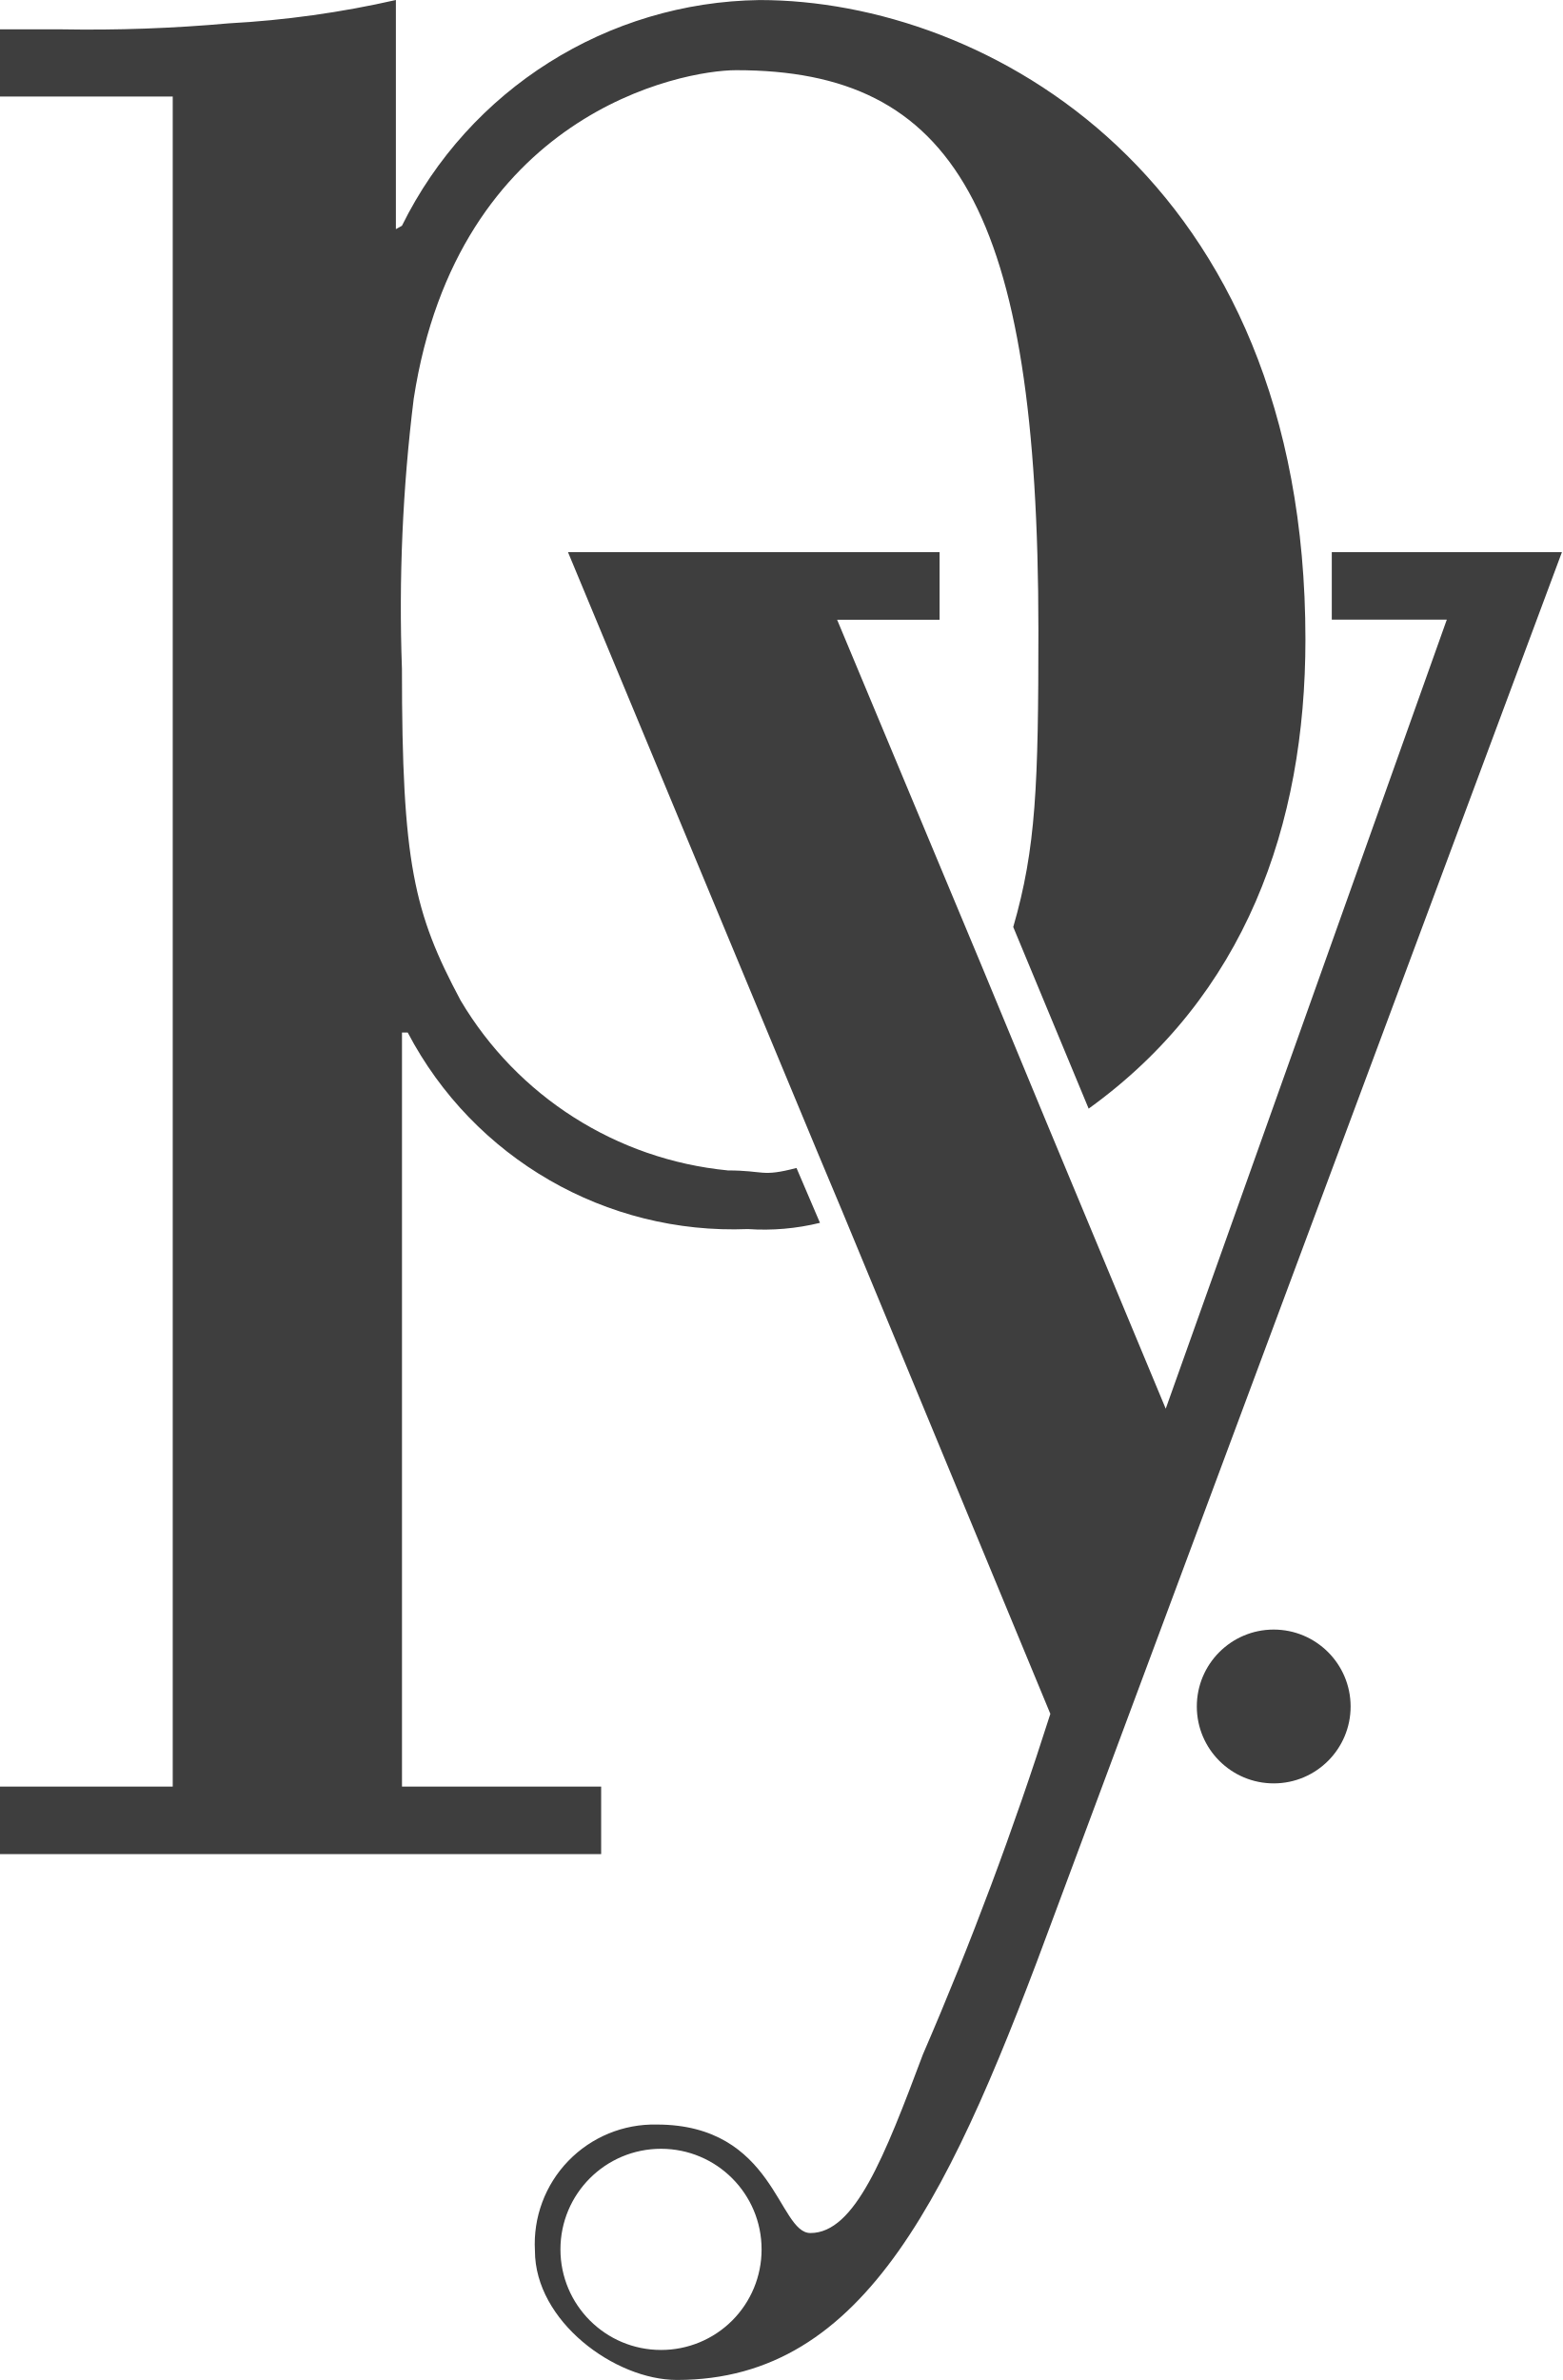
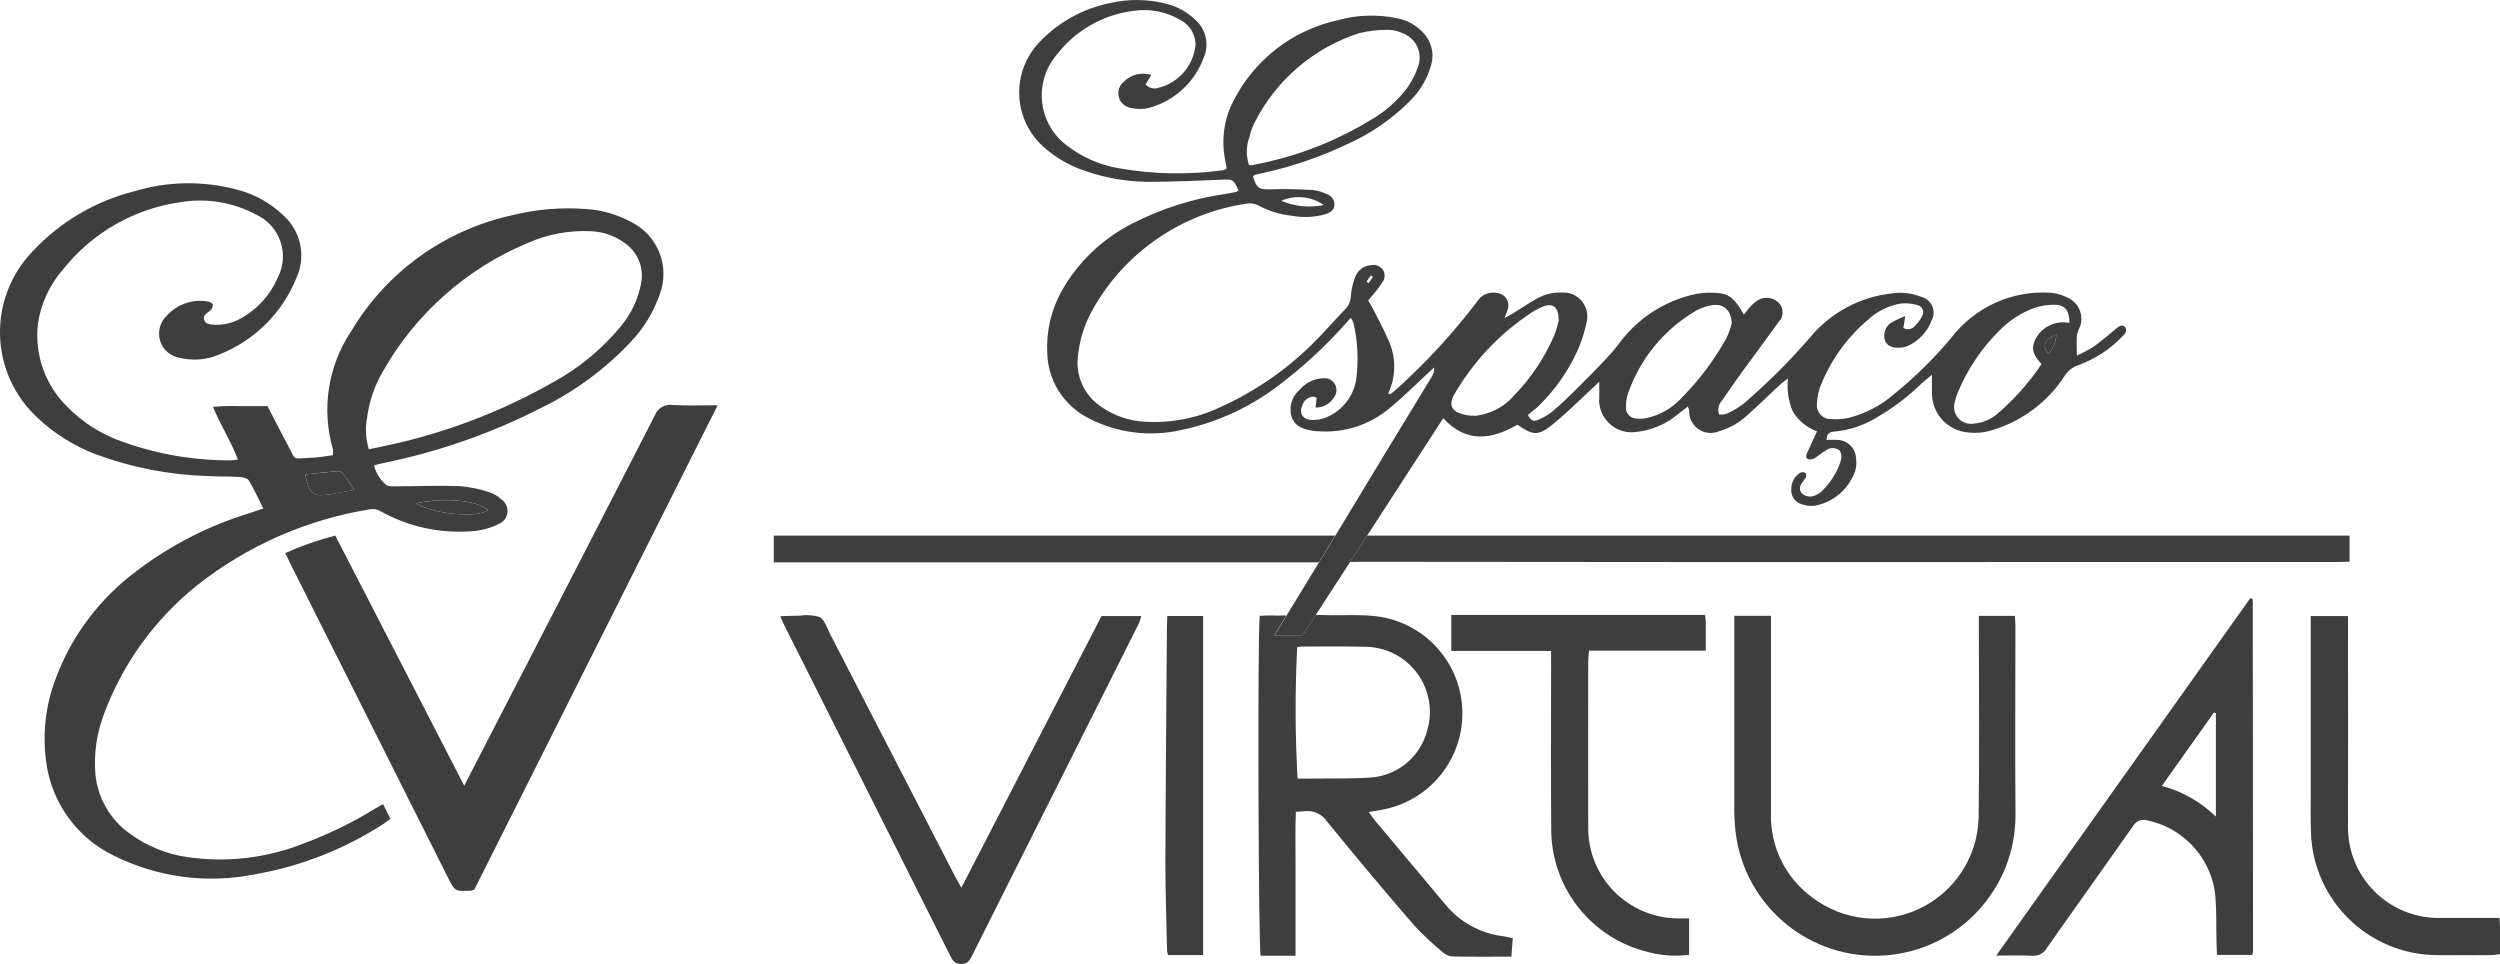
- <svg xmlns="http://www.w3.org/2000/svg" width="35.568" height="54.185" viewBox="0 0 35.568 54.185">
+ <svg xmlns="http://www.w3.org/2000/svg" width="148.126" height="57.11" viewBox="0 0 148.126 57.11">
  <defs>
    <style>.a{fill:#3e3e3e;}</style>
  </defs>
-   <g transform="translate(-15.404 -17.109)">
-     <path class="a" d="M31.971,43.755a7.968,7.968,0,0,1-6.079-3.869c-1.068-2-1.336-3.137-1.336-7.548a38.644,38.644,0,0,1,.268-6.151c1-6.478,6.078-7.48,7.344-7.48,4.945,0,6.88,3.141,6.88,12.757,0,3.519-.054,4.956-.573,6.75l1.717,4.135c3.56-2.564,4.936-6.443,4.936-10.682,0-10.549-7.284-14.557-12.426-14.557a9.221,9.221,0,0,0-8.146,5.139l-.138.077V17.109a22.619,22.619,0,0,1-3.8.531,35.518,35.518,0,0,1-3.812.137H15.4v1.53h3.937V57.784H15.4v1.538H29.092V57.784H24.557V40.617h.131a8.365,8.365,0,0,0,7.745,4.474,5.334,5.334,0,0,0,1.641-.142L33.54,43.7c-.815.212-.715.056-1.569.056" />
-     <path class="a" d="M378.382,508.26a1.751,1.751,0,1,1-1.756-1.749,1.753,1.753,0,0,1,1.756,1.749" transform="translate(-332.225 -452.302)" />
-     <path class="a" d="M199.5,182.94H194.26v1.536h2.619l-6.4,17.965-2.707-6.5-1.486-3.587-3.289-7.875h2.333V182.94h-8.461l5.7,13.707.54,1.288,4.743,11.453a82.634,82.634,0,0,1-2.9,7.749c-.877,2.333-1.55,4.071-2.563,4.071-.739,0-.808-2.47-3.5-2.47a2.719,2.719,0,0,0-2.773,2.871c0,1.607,1.819,2.944,3.235,2.944,4.318,0,6.268-4.28,8.63-10.691Zm-20.512,40.93a2.29,2.29,0,1,1,2.289-2.287,2.286,2.286,0,0,1-2.289,2.287" transform="translate(-148.532 -153.26)" />
+   <g transform="translate(-4.099 -8.44)">
+     <path class="a" d="M30.961,48.969c.125-.019.249-.049.374-.071l1.054-.18c-.264-.379-.458-.679-.677-.957A.441.441,0,0,0,31.4,47.6c-.644.053-1.287.132-1.937.2C29.735,49,29.906,49.128,30.961,48.969Z" transform="translate(-7.283 -11.244)" />
+     <path class="a" d="M42.942,50.6c-.616-.572-2.551-.763-4.268-.4C39.733,50.86,42.383,51.085,42.942,50.6Z" transform="translate(-9.929 -11.939)" />
+     <g transform="translate(4.099 19.298)">
+       <path class="a" d="M26.184,60.808a23.352,23.352,0,0,1-4.052,1.965,13.384,13.384,0,0,1-6.919.825,7.542,7.542,0,0,1-3.435-1.4A4.895,4.895,0,0,1,9.75,58.672a8.148,8.148,0,0,1,.488-3.494,17.646,17.646,0,0,1,5.5-7.653A22.217,22.217,0,0,1,26.088,42.98a.925.925,0,0,1,.587.14,9.561,9.561,0,0,0,5.385,1.169,4.111,4.111,0,0,0,1.576-.423.831.831,0,0,0,.171-1.462,1.941,1.941,0,0,0-.758-.441,7.466,7.466,0,0,0-1.733-.347c-1.268-.042-2.54.01-3.81.014-.18,0-.421.009-.53-.094a2.149,2.149,0,0,1-.716-1.146c.21-.054.387-.107.567-.145a36.432,36.432,0,0,0,9.265-3.228,18.341,18.341,0,0,0,5.4-3.965,7.834,7.834,0,0,0,1.7-2.806,3.434,3.434,0,0,0-1.686-4.274,6.416,6.416,0,0,0-2.727-.776,13.766,13.766,0,0,0-4.348.375,14.764,14.764,0,0,0-9.526,6.87,8.381,8.381,0,0,0-1.078,7,1.339,1.339,0,0,1,0,.343c-.438.055-.853.138-1.271.153-1.208.043-.877.23-1.432-.8-.4-.743-.779-1.5-1.173-2.258-.573,0-1.1-.007-1.63,0a11.964,11.964,0,0,0-1.606.042c.465,1.1,1.068,2.045,1.483,3.122a3.653,3.653,0,0,1-.393.047A18.76,18.76,0,0,1,11.394,39a8.409,8.409,0,0,1-3.306-2.081A5.932,5.932,0,0,1,6.346,32a6.213,6.213,0,0,1,1.506-3.24,10.783,10.783,0,0,1,7.013-3.977,6.978,6.978,0,0,1,4.378.734,2.723,2.723,0,0,1,1.3,3.772,4.959,4.959,0,0,1-1.969,2.268,2.958,2.958,0,0,1-1.744.5c-.256-.013-.555-.021-.639-.3-.078-.259.166-.391.357-.534a.489.489,0,0,0,.163-.361c0-.067-.179-.171-.286-.184A2.651,2.651,0,0,0,14,31.5a1.458,1.458,0,0,0,.8,2.526,3.684,3.684,0,0,0,2.3-.212,8.156,8.156,0,0,0,4.563-4.535,3.191,3.191,0,0,0-.8-3.727,6.123,6.123,0,0,0-2.755-1.51,11.1,11.1,0,0,0-6.08.112A12.382,12.382,0,0,0,6.037,27.7a6.9,6.9,0,0,0,.289,9.873,10.44,10.44,0,0,0,3.422,2.147,20.9,20.9,0,0,0,6.638,1.3c.634.034,1.272.016,1.906.053.192.011.47.073.551.207.312.517.559,1.072.855,1.664-.361.121-.637.217-.915.307a21.231,21.231,0,0,0-6.576,3.384,14.054,14.054,0,0,0-4.819,6.413,10.03,10.03,0,0,0-.53,5.064A7.2,7.2,0,0,0,10.8,63.491a13,13,0,0,0,8.407,1.126,20.55,20.55,0,0,0,7.634-3c.123-.076.232-.173.388-.291l-.431-.865C26.547,60.6,26.362,60.7,26.184,60.808Zm6.829-17.774c-.559.485-3.209.261-4.268-.4C30.461,42.271,32.4,42.462,33.013,43.034ZM25.858,37.5a7.212,7.212,0,0,1,.9-2.63,17.673,17.673,0,0,1,8.619-7.663,8.232,8.232,0,0,1,3.715-.694,3.613,3.613,0,0,1,2.061.729,2.333,2.333,0,0,1,.921,2.407A5.528,5.528,0,0,1,40.921,32.1a13.7,13.7,0,0,1-4.085,3.381,34.43,34.43,0,0,1-9.684,3.7c-.37.086-.743.156-1.2.252A4.006,4.006,0,0,1,25.858,37.5Zm-1.744,3.223a.441.441,0,0,1,.314.165c.22.279.413.578.677.957l-1.054.18c-.125.021-.248.051-.374.071-1.056.159-1.227.031-1.5-1.17C22.828,40.857,23.47,40.778,24.114,40.726Z" transform="translate(-4.099 -23.672)" />
+       <path class="a" d="M50.771,42.1a.976.976,0,0,0-1.071.634Q44.383,53.105,39.032,63.457c-.183.356-.369.711-.619,1.2L30.774,49.839a18.692,18.692,0,0,0-2.964,1.036c.143.3.249.523.362.748q4.63,9.222,9.259,18.445c.431.857.429.858,1.379.81a.958.958,0,0,0,.2-.062l14.42-28.7C52.459,42.117,51.612,42.157,50.771,42.1Z" transform="translate(-10.908 -28.964)" />
+     </g>
+     <path class="a" d="M174.288,37.37a1.832,1.832,0,0,0,.461-1.136C174.02,36.549,173.883,36.915,174.288,37.37Z" transform="translate(-48.81 -7.982)" />
+     <path class="a" d="M119.747,76.672q-2.083-2.485-4.167-4.968c-.115-.138-.21-.292-.338-.47.3-.053.532-.095.761-.133a5.8,5.8,0,0,0-.587-11.494c-.8-.076-1.609-.024-2.414-.035-.2,0-.709-.017-.709-.017l-.2,0-.782,1.208h-1.672l.719-1.179-.545.009c-.349-.019-.7,0-1.035.01-.135,1.222-.079,19.676.056,20.144H110.9V76.862c0-.932,0-1.865,0-2.8s-.023-1.888.02-2.844c.209-.011.335-.009.458-.027a1.4,1.4,0,0,1,1.4.617q2.528,3.106,5.147,6.137a17.327,17.327,0,0,0,1.707,1.6.976.976,0,0,0,.567.246c1.141.022,2.281.011,3.491.011l.08-1.091c-.23-.049-.393-.1-.56-.118A5.243,5.243,0,0,1,119.747,76.672ZM112.2,69.248c-.4.007-.8,0-1.18,0a72.776,72.776,0,0,1-.021-7.791c.111-.01.234-.031.356-.031,1.208,0,2.416-.017,3.623.015a3.86,3.86,0,0,1,3.725,4.951,3.719,3.719,0,0,1-3.139,2.775C114.446,69.273,113.318,69.23,112.2,69.248Z" transform="translate(-30.04 -14.679)" />
+     <path class="a" d="M154.338,27.813a.319.319,0,0,0-.279-.078,1.6,1.6,0,0,0-.351.262c-.412.331-.809.684-1.24.988a8.911,8.911,0,0,1-.989.527c0-.5-.022-.877.01-1.252a2.6,2.6,0,0,1,.2-.519,1.373,1.373,0,0,0-.564-1.561,2.775,2.775,0,0,0-1.181-.394,6.846,6.846,0,0,0-5.9,2.663,24.262,24.262,0,0,1-3.389,3.337,6.442,6.442,0,0,1-2.738,1.421,3.484,3.484,0,0,1-1.007.063.817.817,0,0,1-.826-.929,3.362,3.362,0,0,1,.213-1.046,9.966,9.966,0,0,1,2.784-3.888,3.814,3.814,0,0,1,1.963-.983,2.587,2.587,0,0,1,.987.093.433.433,0,0,1,.331.542,1.963,1.963,0,0,1-.449.666.551.551,0,0,1-.711.15l.115-.706a5.871,5.871,0,0,0-.882.417.941.941,0,0,0-.324,1.026c.115.309.433.465.905.428a1.229,1.229,0,0,0,.43-.095,2.7,2.7,0,0,0,1.438-1.535.965.965,0,0,0-.617-1.38,3.34,3.34,0,0,0-1.685-.212,7.329,7.329,0,0,0-4.921,2.629,36.583,36.583,0,0,1-3.913,3.9,4.691,4.691,0,0,1-1.029.612,1.208,1.208,0,0,1-.439.04.823.823,0,0,1,.183-.833q.607-.893,1.241-1.768c.7-.961,1.413-1.907,2.1-2.873a.823.823,0,0,0,.053-1.109,1.045,1.045,0,0,0-1.222-.222,2.027,2.027,0,0,0-.481.4c-.141.141-.259.306-.4.48-.541-.929-.862-1.22-1.53-1.271a4.883,4.883,0,0,0-1.326.057,7.594,7.594,0,0,0-4.579,2.987,11.5,11.5,0,0,1-.786.912c-.57.6-1.146,1.19-1.735,1.77-.468.46-.942.916-1.445,1.337a3.433,3.433,0,0,1-.824.46c-.215.1-.411.043-.572-.3.183-.179.408-.309.585-.486a10.86,10.86,0,0,0,2.367-3.356,8.217,8.217,0,0,0,.519-1.627,1.418,1.418,0,0,0-1.452-1.785,2.8,2.8,0,0,0-1.466.348c-.5.274-.971.6-1.457.9-.128.078-.262.145-.49.269.094-.238.148-.351.183-.469a.744.744,0,0,0-.636-1.023,1.1,1.1,0,0,0-1.155.5,37.393,37.393,0,0,1-4.768,5.187c-.123.118-.265.215-.4.321l-.106-.063a3.7,3.7,0,0,0,.008-3.147c-.249-.6-.57-1.18-.864-1.766-.093-.187-.205-.365-.333-.59.151-.175.267-.3.369-.43a7.168,7.168,0,0,0,.486-.664.644.644,0,0,0,.016-.724.714.714,0,0,0-.738-.267,1.073,1.073,0,0,0-.885.648,4.035,4.035,0,0,0-.274,1.157,1.155,1.155,0,0,1-.319.789c-.506.512-.978,1.058-1.477,1.577a18.741,18.741,0,0,1-5.965,4.251,9.142,9.142,0,0,1-4.445.852A4.965,4.965,0,0,1,93.6,32.49,3.123,3.123,0,0,1,92.3,29.5a7.008,7.008,0,0,1,.891-2.759,12.535,12.535,0,0,1,9.118-6.237,1.055,1.055,0,0,1,.659.1,5.385,5.385,0,0,0,1.989.618,4.4,4.4,0,0,0,2.013-.094c.264-.093.515-.219.523-.561a.635.635,0,0,0-.453-.625,2.718,2.718,0,0,0-.846-.247c-.821-.043-1.646-.066-2.467-.038-.691.024-.854-.057-1.055-.764.03-.028.056-.07.092-.081.12-.038.243-.068.366-.095a22.936,22.936,0,0,0,5.158-1.752,12.307,12.307,0,0,0,3.645-2.506,4.88,4.88,0,0,0,1.306-2.218,1.96,1.96,0,0,0-.5-1.877,2.834,2.834,0,0,0-1.535-.843,7.41,7.41,0,0,0-3.521.118,9.116,9.116,0,0,0-6.177,4.785,5.257,5.257,0,0,0-.569,2.954c.034.352.113.7.17,1.046a.843.843,0,0,1-.205.1,19.89,19.89,0,0,1-6.2-.118,6.869,6.869,0,0,1-3.052-1.341,3.7,3.7,0,0,1-.627-5.361A6.791,6.791,0,0,1,95.6,9.081a4.249,4.249,0,0,1,2.757.537,1.663,1.663,0,0,1,.906,1.5,2.924,2.924,0,0,1-2.242,2.538.709.709,0,0,1-.715-.21l.341-.568a1.629,1.629,0,0,0-1.63.4.883.883,0,0,0,.434,1.562,2.319,2.319,0,0,0,1.123-.024,4.815,4.815,0,0,0,3.18-2.97,1.949,1.949,0,0,0-.491-2.22,3.818,3.818,0,0,0-1.883-1,7,7,0,0,0-3.15-.011A7.919,7.919,0,0,0,90.1,10.849a4.317,4.317,0,0,0,.164,6.3,6.916,6.916,0,0,0,2.518,1.438,11.556,11.556,0,0,0,3.615.625c1.481.009,2.962-.071,4.442-.125.647-.024.646-.038.979.637a.578.578,0,0,1-.153.088c-.207.046-.415.083-.624.119A17.432,17.432,0,0,0,95.5,21.694a9.947,9.947,0,0,0-4.165,3.983,6.831,6.831,0,0,0-.858,3.663,4.449,4.449,0,0,0,2.463,3.886,8.047,8.047,0,0,0,5.5.688,14.328,14.328,0,0,0,5.929-2.779,27.342,27.342,0,0,0,3.511-3.217c.186-.2.361-.4.578-.649a1.562,1.562,0,0,1,.164.307,9.36,9.36,0,0,1,.183,3.156,2.912,2.912,0,0,1-1.8,2.438,2.061,2.061,0,0,1-.921.148c-.518-.046-.706-.458-.47-.925a.716.716,0,0,1,.637-.454c.054,0,.11.047.185.081l-.062.565A1.246,1.246,0,0,0,107.459,32a.723.723,0,0,0,.071-.781.7.7,0,0,0-.686-.368,1.9,1.9,0,0,0-1.393.665,1.531,1.531,0,0,0-.5,1.608c.23.657.826.79,1.435.86.042,0,.085,0,.127.007a5.9,5.9,0,0,0,4.3-1.409c.753-.614,1.439-1.312,2.156-1.972l.434-.4a.936.936,0,0,1-.148.56c-1.781,2.933-3.573,5.859-5.339,8.8l-.371.608-.967,1.583-1.922,3.151-.719,1.179H105.6l.782-1.208,2.037-3.143,1.012-1.563,4.508-6.958c1.352,1.478,2.851,1.281,4.393.386.943.647,1.231.674,2.106-.029.74-.6,1.413-1.275,2.114-1.919.178-.163.351-.331.632-.6,0,.413,0,.662,0,.91a1.917,1.917,0,0,0,2.24,2.059,4.569,4.569,0,0,0,2.463-1.081c.174-.134.349-.267.541-.413a1.07,1.07,0,0,1,.081.2,1.281,1.281,0,0,0,1.788,1.255,4.088,4.088,0,0,0,1.737-1.018c.633-.562,1.237-1.158,1.858-1.734.116-.108.249-.2.47-.371a3.966,3.966,0,0,0,.287,1.952A2.8,2.8,0,0,0,136.086,34c-.212.459-.391.84-.564,1.224-.07.157-.153.359.063.433a.615.615,0,0,0,.433-.113,5.438,5.438,0,0,1,.768-.52.714.714,0,0,1,.636.1.746.746,0,0,1,.068.635,4.338,4.338,0,0,1-1.1,1.76,1.275,1.275,0,0,1-.594.335.784.784,0,0,1-.571-.141.469.469,0,0,1-.043-.639c.075-.127.182-.236.246-.367.031-.064.027-.2-.014-.231a.329.329,0,0,0-.277-.049,1.107,1.107,0,0,0-.574,1,.848.848,0,0,0,.536.863,1.748,1.748,0,0,0,.863.112,3.136,3.136,0,0,0,2.387-2.062,1.627,1.627,0,0,0,.048-.751,1.128,1.128,0,0,0-1.12-1.085c-.2-.017-.406,0-.625,0,0-.4.229-.482.5-.5a5.68,5.68,0,0,0,2.394-.783,13.758,13.758,0,0,0,2.781-2.1c.148-.137.309-.259.57-.476,0,.445-.009.754,0,1.062a2.326,2.326,0,0,0,1.945,2.33,3.394,3.394,0,0,0,1.69-.135,7.724,7.724,0,0,0,4.224-3.187,1.506,1.506,0,0,1,.815-.64,6.8,6.8,0,0,0,2.632-1.729.638.638,0,0,0,.185-.25A.341.341,0,0,0,154.338,27.813Zm-47.479-7.224a4.247,4.247,0,0,1-2.517-.251A2.572,2.572,0,0,1,106.859,20.588Zm-4.4-4.031a3.575,3.575,0,0,1,.352-.949,10.561,10.561,0,0,1,6.136-5.2,6.777,6.777,0,0,1,1.752-.2,1.912,1.912,0,0,1,.794.183,1.548,1.548,0,0,1,.947,2.021,4.815,4.815,0,0,1-.635,1.231,7.035,7.035,0,0,1-2.072,1.85,20.4,20.4,0,0,1-6.2,2.538c-.308.075-.619.136-.93.2a.674.674,0,0,1-.173-.025A2.441,2.441,0,0,1,102.46,16.557Zm7.188,8.2.127.088-.252.369-.128-.089Zm8.495,7.112A3.563,3.563,0,0,1,115.9,33.07a2.33,2.33,0,0,1-1.039-.166c-.473-.192-.557-.588-.3-1.038a14.439,14.439,0,0,1,4.5-4.831,4.081,4.081,0,0,1,.776-.423c.608-.239.942,0,.944.828a6.023,6.023,0,0,1-.257.858A11.848,11.848,0,0,1,118.142,31.865Zm9.888.18a3.887,3.887,0,0,1-2.066,1.163,1.877,1.877,0,0,1-.564.025.641.641,0,0,1-.634-.724,2.392,2.392,0,0,1,.115-.744,9.157,9.157,0,0,1,4-4.9,2.811,2.811,0,0,1,.823-.315c.8-.195,1.28.2,1.333,1.033a5.035,5.035,0,0,1-.313.88A16.108,16.108,0,0,1,128.03,32.045Zm21.777-2.656c-.406-.455-.269-.821.461-1.136A1.832,1.832,0,0,1,149.807,29.389Zm-.8-.8c-.274.545-.045.978.384,1.413a14.348,14.348,0,0,1-2.586,2.922,2.384,2.384,0,0,1-1.431.609,1,1,0,0,1-1.121-1.293,2.549,2.549,0,0,1,.17-.542,11.193,11.193,0,0,1,2.545-3.751,5.509,5.509,0,0,1,1.962-1.255,3.618,3.618,0,0,1,1.293-.2c.576.021.828.4.818,1.079A1.848,1.848,0,0,0,149,28.59Z" transform="translate(-24.328)" />
+     <g transform="translate(49.945 40.173)">
+       <path class="a" d="M68.415,52.957v1.585h32.119l.179,0,.967-1.583H68.415Z" transform="translate(-68.415 -52.957)" />
+       <path class="a" d="M174.64,52.957H117.33l-1.012,1.563.862-.01q20.631.027,41.262.014,8.169,0,16.339,0c.247,0,.493-.014.757-.021V52.957Z" transform="translate(-82.172 -52.957)" />
+     </g>
+     <path class="a" d="M164.912,60.283c0-.207-.018-.413-.029-.652h-2.136v.827c0,3.729.037,7.458-.016,11.186a6.138,6.138,0,0,1-9.85,4.675,5.963,5.963,0,0,1-2.453-5q0-5.466,0-10.932v-.76h-2.171v.716q0,5.434,0,10.868a11.369,11.369,0,0,0,.088,1.329,8.322,8.322,0,0,0,16.572-1.139C164.886,67.7,164.913,63.991,164.912,60.283Z" transform="translate(-41.399 -14.701)" />
+     <g transform="translate(122.375 43.877)">
+       <path class="a" d="M185.226,58.239c0-.014-.021-.032-.036-.042a.728.728,0,0,0-.107-.043L170.025,79.336c.824,0,1.48-.028,2.131.01a.9.9,0,0,0,.875-.468c1.69-2.411,3.408-4.8,5.1-7.213a.735.735,0,0,1,.851-.342,5.121,5.121,0,0,1,3.986,4.133c.132,1.044.081,2.112.113,3.169.006.225.016.449.024.672H185.2a1.977,1.977,0,0,0,.043-.275Q185.236,68.63,185.226,58.239ZM183.041,71.1a7.35,7.35,0,0,0-3.2-1.819l3.084-4.346.116.038Z" transform="translate(-170.025 -58.154)" />
+     </g>
+     <path class="a" d="M79.684,75.725c-.169-.306-.284-.5-.386-.7q-3.7-7.17-7.393-14.34c-.182-.354-.316-.823-.614-1a2.555,2.555,0,0,0-1.178-.082c-.365,0-.729.019-1.159.031.1.23.155.365.22.494q4.93,9.821,9.859,19.642c.143.285.279.472.653.469.351,0,.476-.183.607-.443q4.957-9.878,9.919-19.753a3.069,3.069,0,0,0,.135-.418H87.988Z" transform="translate(-18.625 -14.684)" />
+     <path class="a" d="M139.766,59.555H124.73v2.131h5.914v.782c0,3.263-.023,6.527.008,9.791a7.487,7.487,0,0,0,5.735,7.269,6.312,6.312,0,0,0,2.434.163V77.534c-.236,0-.423,0-.609,0a5.345,5.345,0,0,1-5.368-5.448c-.012-3.263,0-6.527,0-9.791,0-.183.026-.366.046-.624h6.919c0-.624,0-1.171,0-1.719C139.8,59.831,139.781,59.71,139.766,59.555Z" transform="translate(-34.642 -14.679)" />
+     <path class="a" d="M207.379,78.057c0-.144-.016-.288-.03-.522h-.7c-.953,0-1.907,0-2.86,0a5.363,5.363,0,0,1-5.415-5.387q.01-5.88,0-11.759v-.741h-2.208v.8q0,4.735,0,9.471c0,.868-.019,1.738.015,2.605a7.5,7.5,0,0,0,7.372,7.212c1.1.016,2.2.006,3.305,0a5.077,5.077,0,0,0,.523-.058C207.379,79.111,207.382,78.584,207.379,78.057Z" transform="translate(-55.155 -14.706)" />
+     <path class="a" d="M101.059,60.247c-.033,4.679-.078,9.358-.091,14.037,0,1.734.063,3.469.1,5.2a1.359,1.359,0,0,0,.057.247h2.078V59.644h-2.118C101.077,59.874,101.061,60.061,101.059,60.247Z" transform="translate(-27.819 -14.704)" />
  </g>
</svg>
